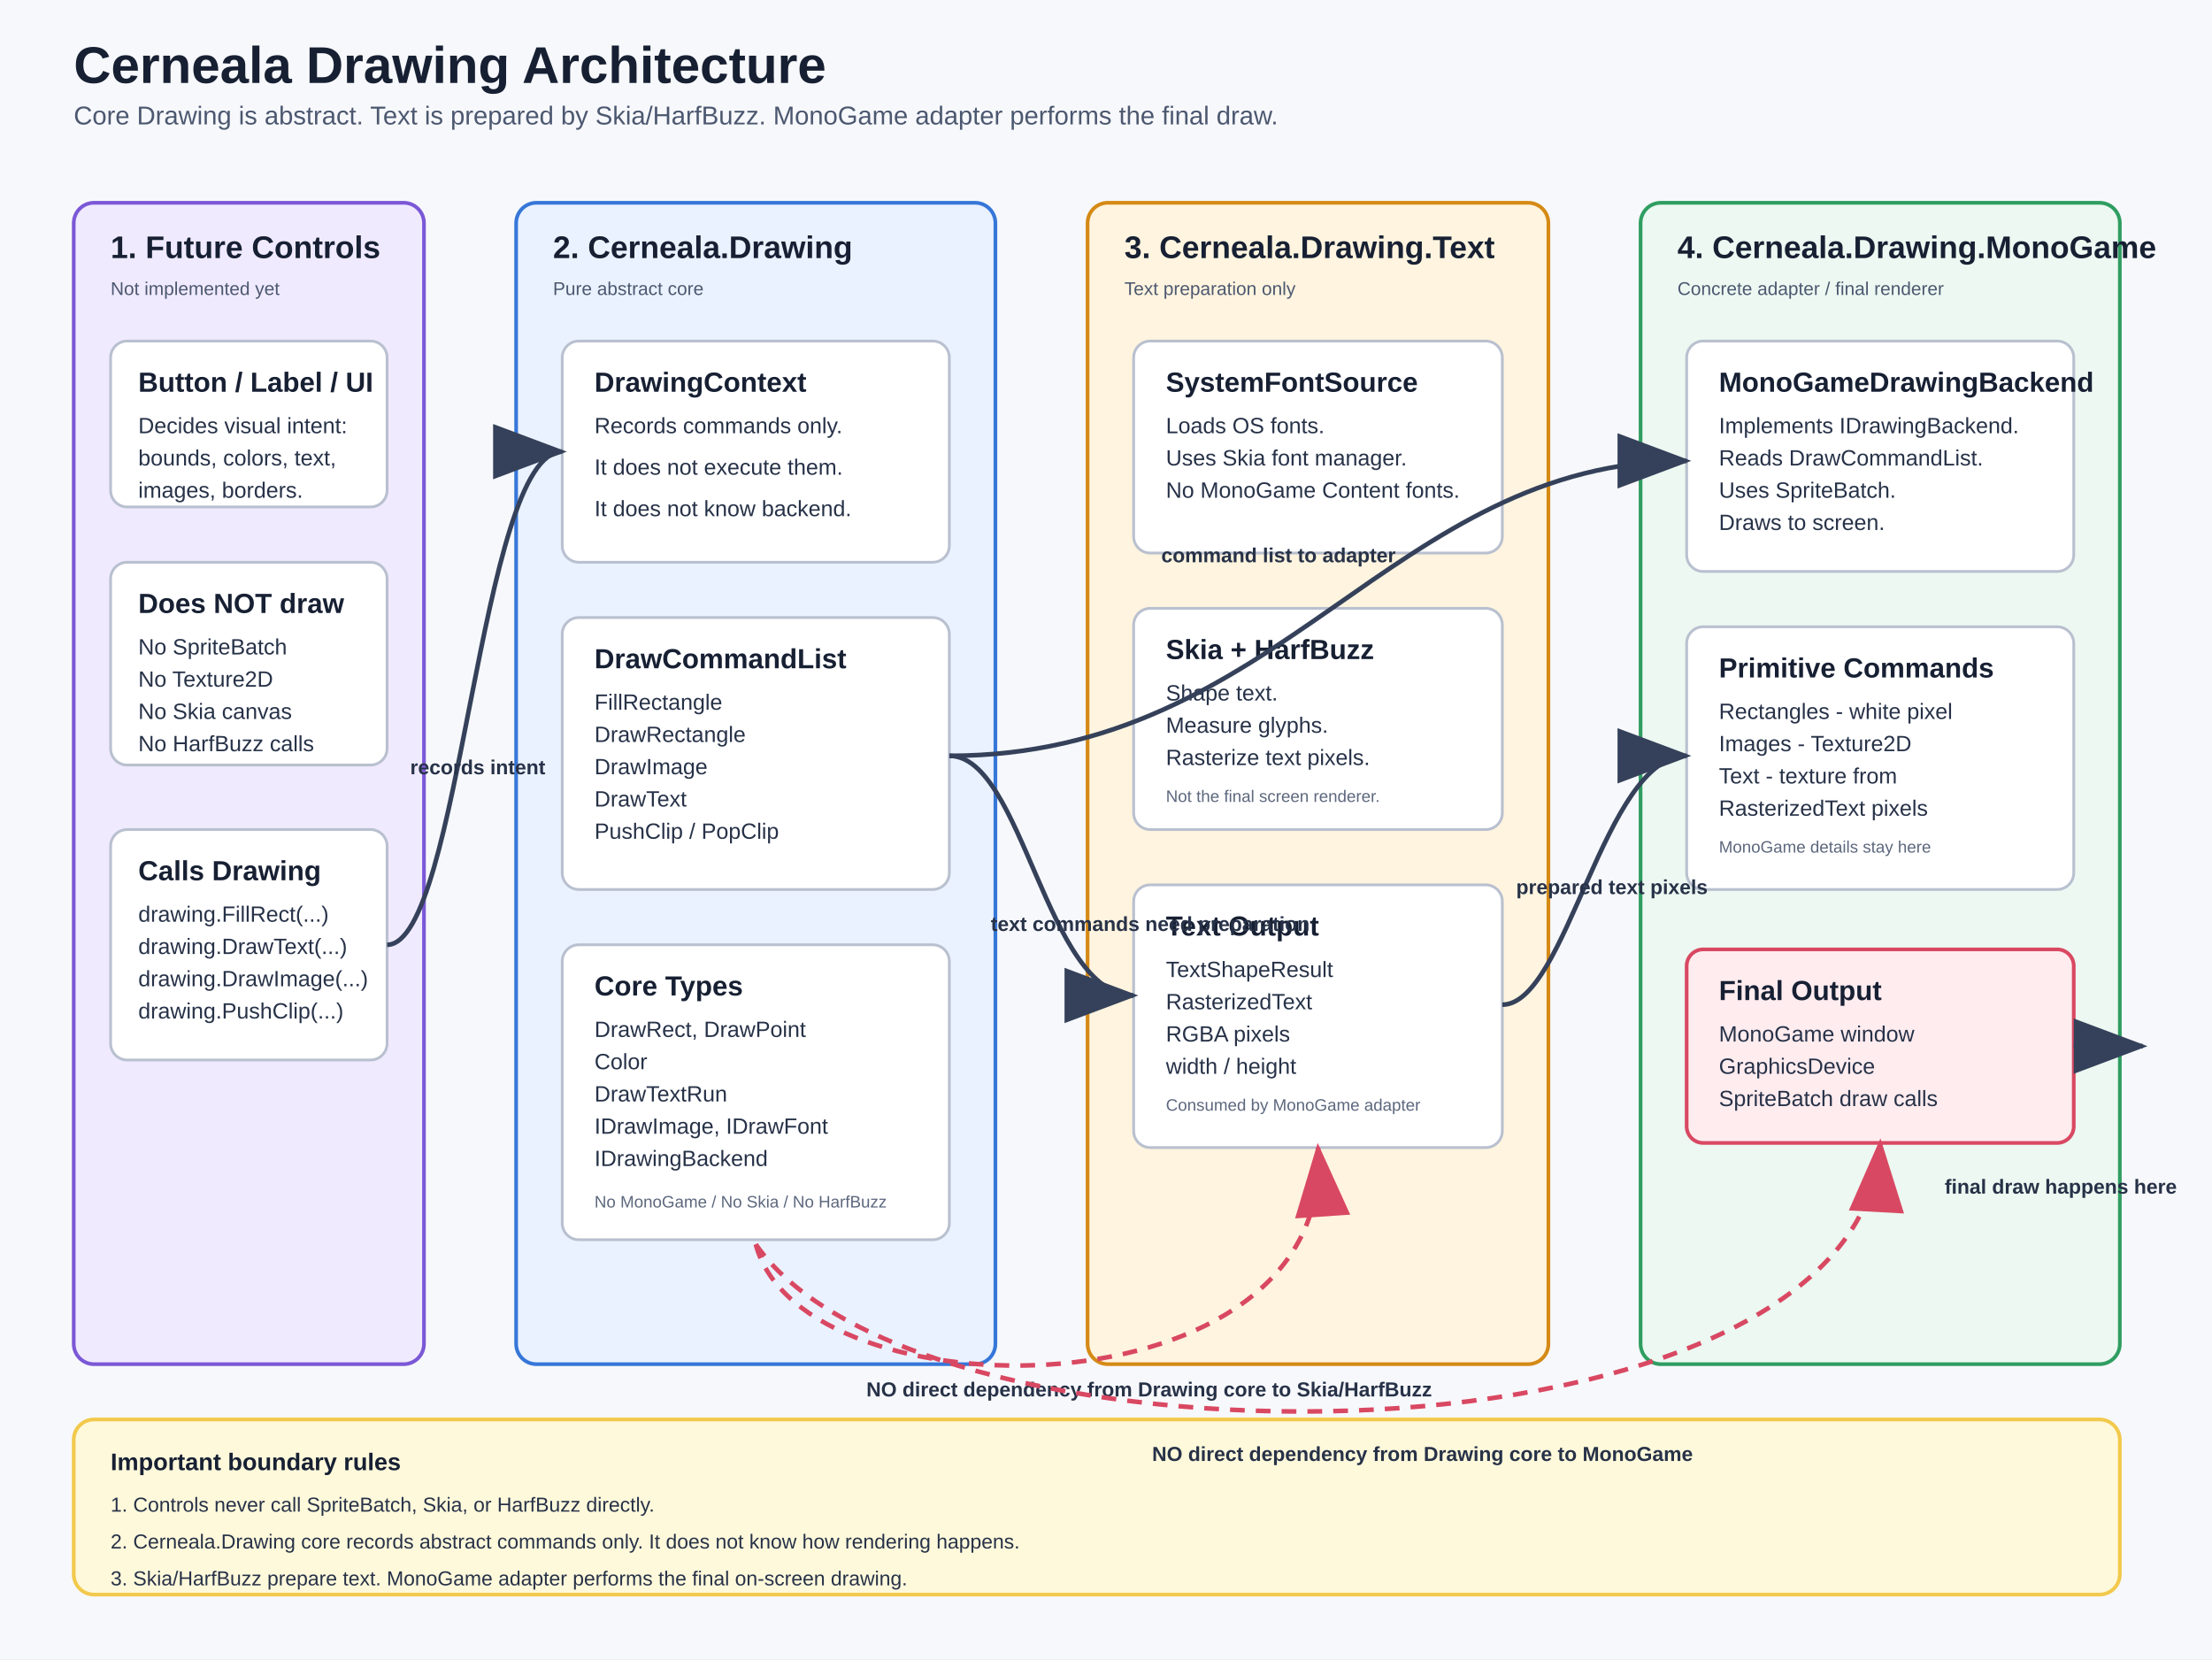
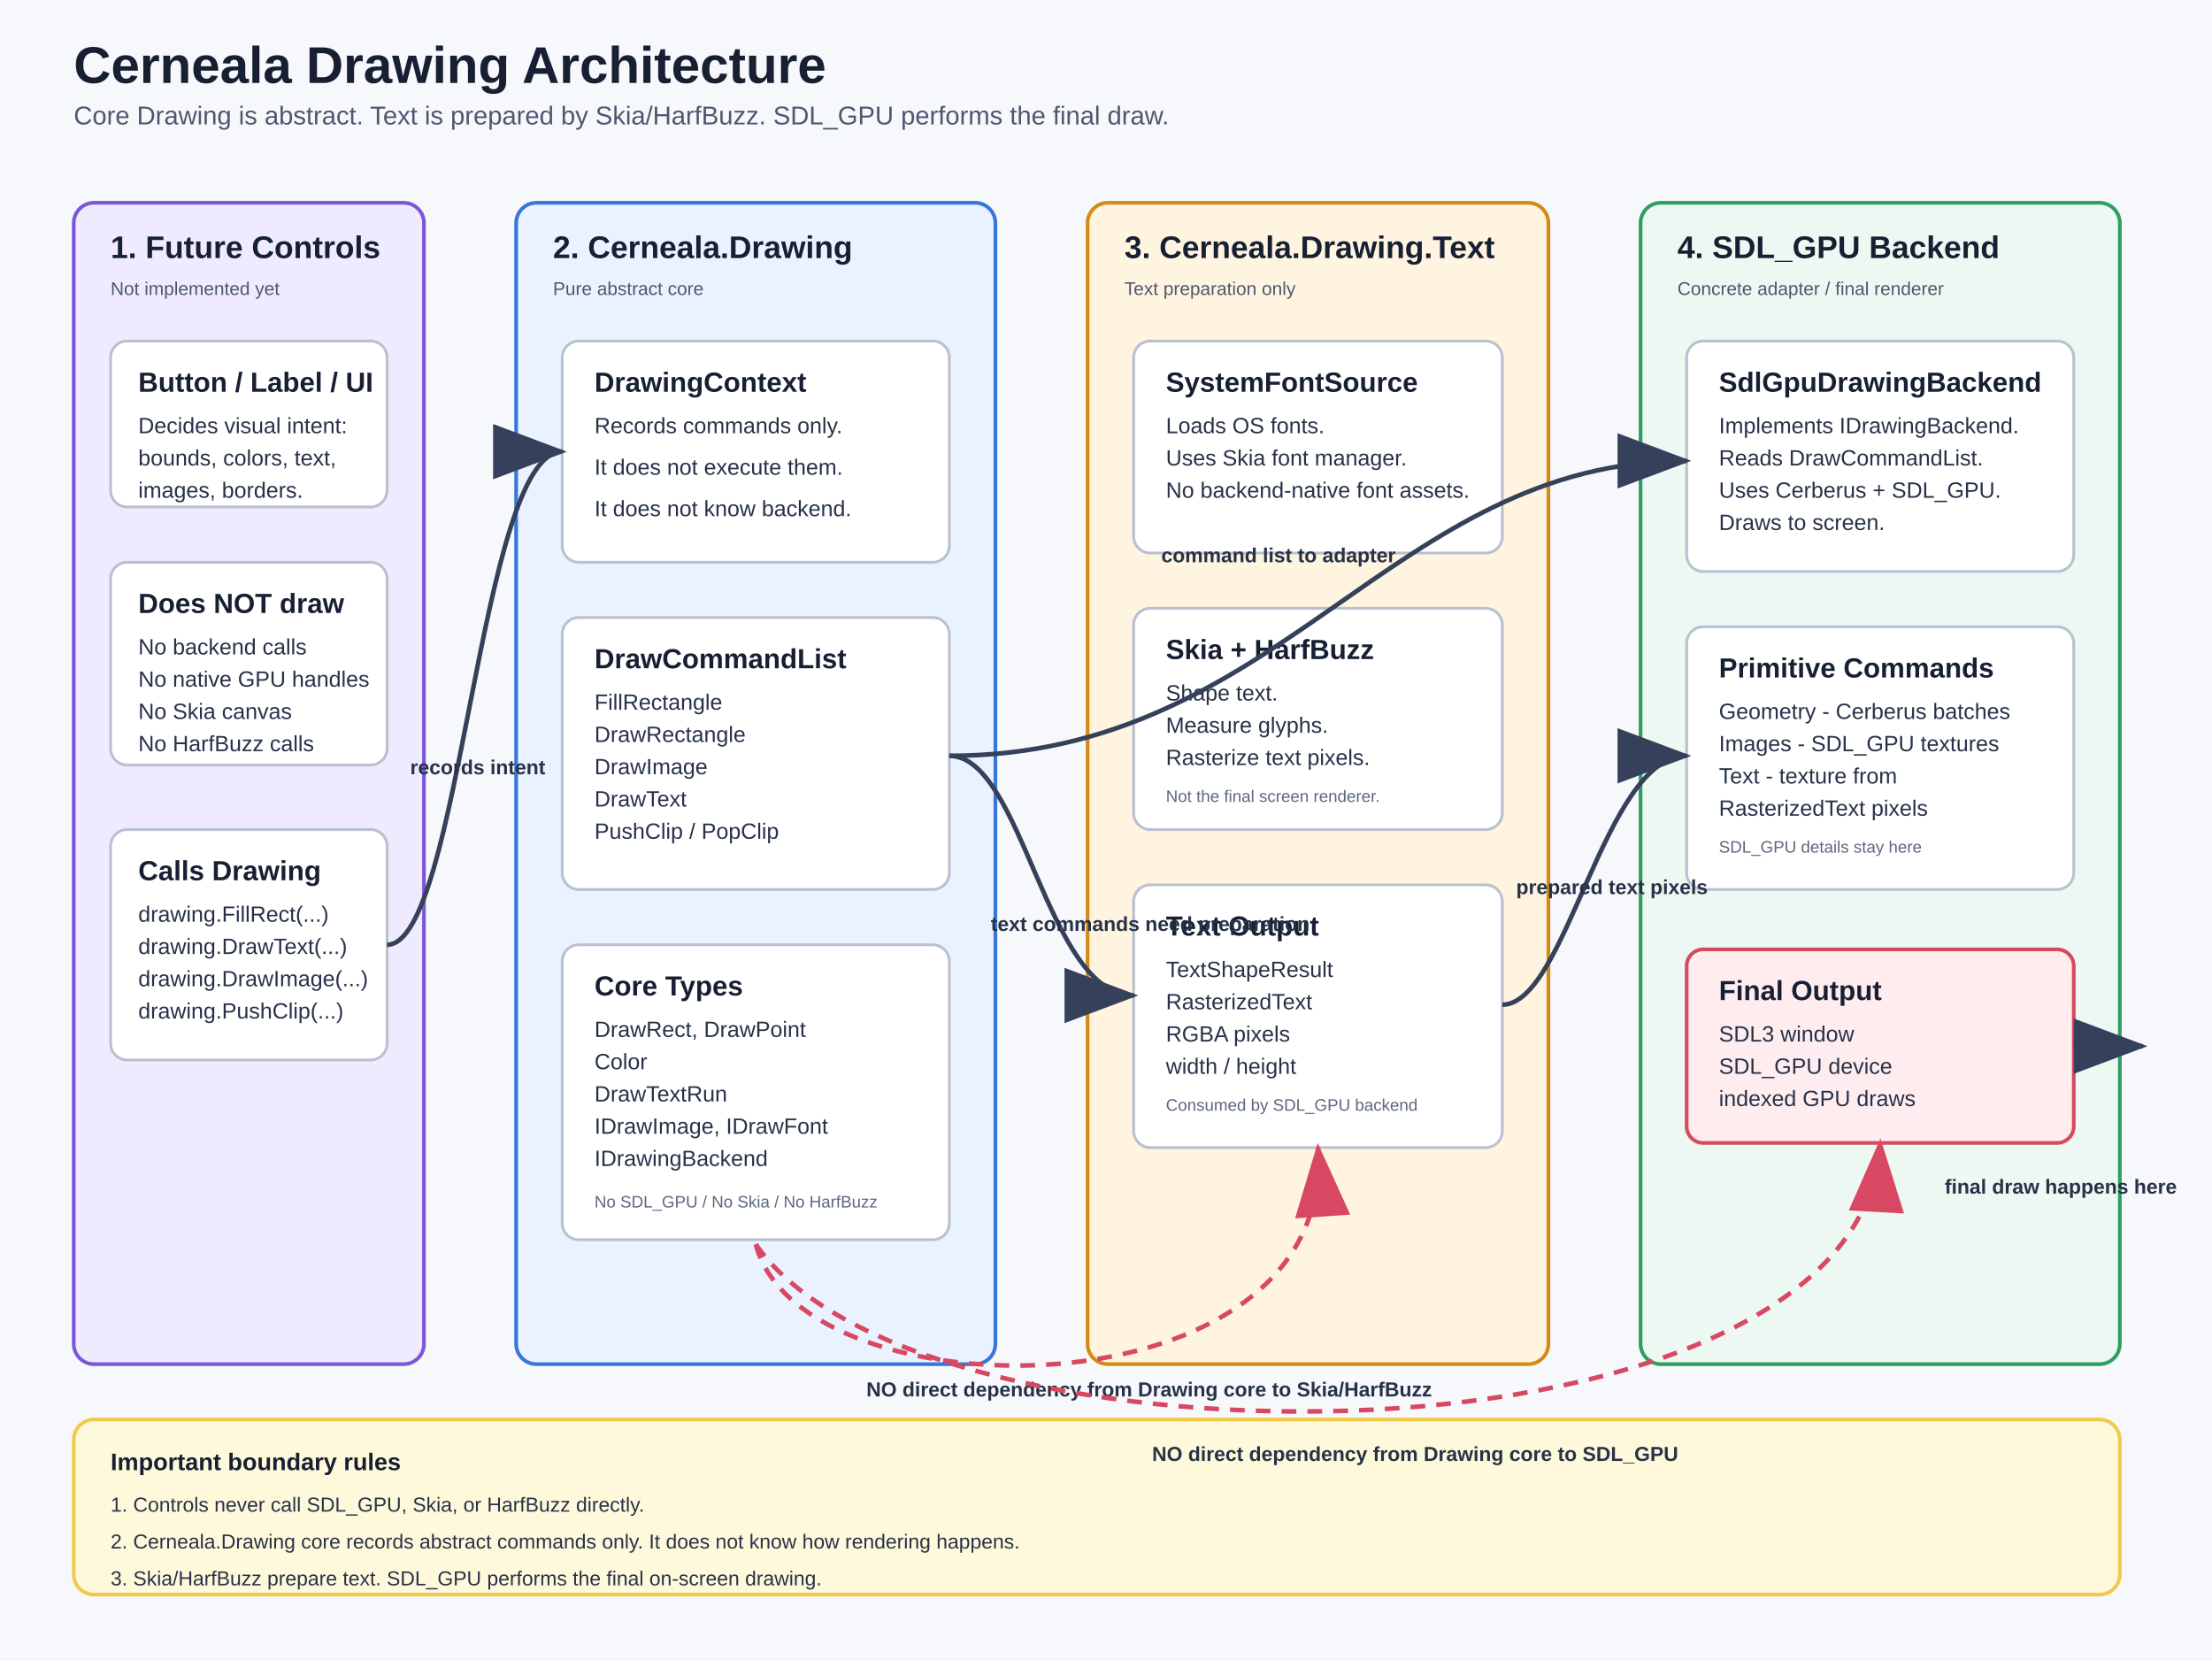
<svg xmlns="http://www.w3.org/2000/svg" width="2400" height="1800" viewBox="0 0 2400 1800">
  <defs>
    <style>
      .bg { fill: #f7f8fb; }
      .title { font: 700 56px Arial, sans-serif; fill: #172033; }
      .subtitle { font: 400 28px Arial, sans-serif; fill: #4c5870; }
      .section-title { font: 700 34px Arial, sans-serif; fill: #172033; }
      .box-title { font: 700 30px Arial, sans-serif; fill: #172033; }
      .box-text { font: 400 24px Arial, sans-serif; fill: #273248; }
      .small { font: 400 20px Arial, sans-serif; fill: #4c5870; }
      .tiny { font: 400 18px Arial, sans-serif; fill: #5c677d; }
      .note-title { font: 700 26px Arial, sans-serif; fill: #172033; }
      .note-text { font: 400 22px Arial, sans-serif; fill: #273248; }
      .core { fill: #eaf2ff; stroke: #3677d8; stroke-width: 4; }
      .adapter { fill: #ecf8f1; stroke: #2f9e61; stroke-width: 4; }
      .textpipe { fill: #fff4df; stroke: #d58a16; stroke-width: 4; }
      .control { fill: #f0eaff; stroke: #7b58d6; stroke-width: 4; }
      .output { fill: #ffecef; stroke: #d94862; stroke-width: 4; }
      .neutral { fill: #ffffff; stroke: #b9c0cf; stroke-width: 3; }
      .warning { fill: #fff9db; stroke: #f2c94c; stroke-width: 4; }
      .line { fill: none; stroke: #35415a; stroke-width: 5; marker-end: url(#arrow); }
      .line-soft { fill: none; stroke: #71809b; stroke-width: 4; marker-end: url(#arrow-soft); stroke-dasharray: 12 10; }
      .no-line { fill: none; stroke: #d94862; stroke-width: 5; stroke-dasharray: 16 12; marker-end: url(#arrow-red); }
      .label { font: 700 22px Arial, sans-serif; fill: #273248; }
    </style>
    <marker id="arrow" markerWidth="18" markerHeight="18" refX="15" refY="6" orient="auto" markerUnits="strokeWidth">
      <path d="M0,0 L16,6 L0,12 Z" fill="#35415a" />
    </marker>
    <marker id="arrow-soft" markerWidth="18" markerHeight="18" refX="15" refY="6" orient="auto" markerUnits="strokeWidth">
      <path d="M0,0 L16,6 L0,12 Z" fill="#71809b" />
    </marker>
    <marker id="arrow-red" markerWidth="18" markerHeight="18" refX="15" refY="6" orient="auto" markerUnits="strokeWidth">
      <path d="M0,0 L16,6 L0,12 Z" fill="#d94862" />
    </marker>
  </defs>
  <rect class="bg" x="0" y="0" width="2400" height="1800" />
  <text class="title" x="80" y="90">Cerneala Drawing Architecture</text>
-   <text class="subtitle" x="80" y="135">Core Drawing is abstract. Text is prepared by Skia/HarfBuzz. MonoGame adapter performs the final draw.</text>
+   <text class="subtitle" x="80" y="135">Core Drawing is abstract. Text is prepared by Skia/HarfBuzz. SDL_GPU performs the final draw.</text>
  <rect class="control" x="80" y="220" width="380" height="1260" rx="22" />
  <text class="section-title" x="120" y="280">1. Future Controls</text>
  <text class="small" x="120" y="320">Not implemented yet</text>
  <rect class="neutral" x="120" y="370" width="300" height="180" rx="18" />
  <text class="box-title" x="150" y="425">Button / Label / UI</text>
  <text class="box-text" x="150" y="470">Decides visual intent:</text>
  <text class="box-text" x="150" y="505">bounds, colors, text,</text>
  <text class="box-text" x="150" y="540">images, borders.</text>
  <rect class="neutral" x="120" y="610" width="300" height="220" rx="18" />
  <text class="box-title" x="150" y="665">Does NOT draw</text>
-   <text class="box-text" x="150" y="710">No SpriteBatch</text>
-   <text class="box-text" x="150" y="745">No Texture2D</text>
+   <text class="box-text" x="150" y="710">No backend calls</text>
+   <text class="box-text" x="150" y="745">No native GPU handles</text>
  <text class="box-text" x="150" y="780">No Skia canvas</text>
  <text class="box-text" x="150" y="815">No HarfBuzz calls</text>
  <rect class="neutral" x="120" y="900" width="300" height="250" rx="18" />
  <text class="box-title" x="150" y="955">Calls Drawing</text>
  <text class="box-text" x="150" y="1000">drawing.FillRect(...)</text>
  <text class="box-text" x="150" y="1035">drawing.DrawText(...)</text>
  <text class="box-text" x="150" y="1070">drawing.DrawImage(...)</text>
  <text class="box-text" x="150" y="1105">drawing.PushClip(...)</text>
  <rect class="core" x="560" y="220" width="520" height="1260" rx="22" />
  <text class="section-title" x="600" y="280">2. Cerneala.Drawing</text>
  <text class="small" x="600" y="320">Pure abstract core</text>
  <rect class="neutral" x="610" y="370" width="420" height="240" rx="18" />
  <text class="box-title" x="645" y="425">DrawingContext</text>
  <text class="box-text" x="645" y="470">Records commands only.</text>
  <text class="box-text" x="645" y="515">It does not execute them.</text>
  <text class="box-text" x="645" y="560">It does not know backend.</text>
  <rect class="neutral" x="610" y="670" width="420" height="295" rx="18" />
  <text class="box-title" x="645" y="725">DrawCommandList</text>
  <text class="box-text" x="645" y="770">FillRectangle</text>
  <text class="box-text" x="645" y="805">DrawRectangle</text>
  <text class="box-text" x="645" y="840">DrawImage</text>
  <text class="box-text" x="645" y="875">DrawText</text>
  <text class="box-text" x="645" y="910">PushClip / PopClip</text>
  <rect class="neutral" x="610" y="1025" width="420" height="320" rx="18" />
  <text class="box-title" x="645" y="1080">Core Types</text>
  <text class="box-text" x="645" y="1125">DrawRect, DrawPoint</text>
  <text class="box-text" x="645" y="1160">Color</text>
  <text class="box-text" x="645" y="1195">DrawTextRun</text>
  <text class="box-text" x="645" y="1230">IDrawImage, IDrawFont</text>
  <text class="box-text" x="645" y="1265">IDrawingBackend</text>
-   <text class="tiny" x="645" y="1310">No MonoGame / No Skia / No HarfBuzz</text>
+   <text class="tiny" x="645" y="1310">No SDL_GPU / No Skia / No HarfBuzz</text>
  <rect class="textpipe" x="1180" y="220" width="500" height="1260" rx="22" />
  <text class="section-title" x="1220" y="280">3. Cerneala.Drawing.Text</text>
  <text class="small" x="1220" y="320">Text preparation only</text>
  <rect class="neutral" x="1230" y="370" width="400" height="230" rx="18" />
  <text class="box-title" x="1265" y="425">SystemFontSource</text>
  <text class="box-text" x="1265" y="470">Loads OS fonts.</text>
  <text class="box-text" x="1265" y="505">Uses Skia font manager.</text>
-   <text class="box-text" x="1265" y="540">No MonoGame Content fonts.</text>
+   <text class="box-text" x="1265" y="540">No backend-native font assets.</text>
  <rect class="neutral" x="1230" y="660" width="400" height="240" rx="18" />
  <text class="box-title" x="1265" y="715">Skia + HarfBuzz</text>
  <text class="box-text" x="1265" y="760">Shape text.</text>
  <text class="box-text" x="1265" y="795">Measure glyphs.</text>
  <text class="box-text" x="1265" y="830">Rasterize text pixels.</text>
  <text class="tiny" x="1265" y="870">Not the final screen renderer.</text>
  <rect class="neutral" x="1230" y="960" width="400" height="285" rx="18" />
  <text class="box-title" x="1265" y="1015">Text Output</text>
  <text class="box-text" x="1265" y="1060">TextShapeResult</text>
  <text class="box-text" x="1265" y="1095">RasterizedText</text>
  <text class="box-text" x="1265" y="1130">RGBA pixels</text>
  <text class="box-text" x="1265" y="1165">width / height</text>
-   <text class="tiny" x="1265" y="1205">Consumed by MonoGame adapter</text>
+   <text class="tiny" x="1265" y="1205">Consumed by SDL_GPU backend</text>
  <rect class="adapter" x="1780" y="220" width="520" height="1260" rx="22" />
-   <text class="section-title" x="1820" y="280">4. Cerneala.Drawing.MonoGame</text>
+   <text class="section-title" x="1820" y="280">4. SDL_GPU Backend</text>
  <text class="small" x="1820" y="320">Concrete adapter / final renderer</text>
  <rect class="neutral" x="1830" y="370" width="420" height="250" rx="18" />
-   <text class="box-title" x="1865" y="425">MonoGameDrawingBackend</text>
+   <text class="box-title" x="1865" y="425">SdlGpuDrawingBackend</text>
  <text class="box-text" x="1865" y="470">Implements IDrawingBackend.</text>
  <text class="box-text" x="1865" y="505">Reads DrawCommandList.</text>
-   <text class="box-text" x="1865" y="540">Uses SpriteBatch.</text>
+   <text class="box-text" x="1865" y="540">Uses Cerberus + SDL_GPU.</text>
  <text class="box-text" x="1865" y="575">Draws to screen.</text>
  <rect class="neutral" x="1830" y="680" width="420" height="285" rx="18" />
  <text class="box-title" x="1865" y="735">Primitive Commands</text>
-   <text class="box-text" x="1865" y="780">Rectangles - white pixel</text>
-   <text class="box-text" x="1865" y="815">Images - Texture2D</text>
+   <text class="box-text" x="1865" y="780">Geometry - Cerberus batches</text>
+   <text class="box-text" x="1865" y="815">Images - SDL_GPU textures</text>
  <text class="box-text" x="1865" y="850">Text - texture from</text>
  <text class="box-text" x="1865" y="885">RasterizedText pixels</text>
-   <text class="tiny" x="1865" y="925">MonoGame details stay here</text>
+   <text class="tiny" x="1865" y="925">SDL_GPU details stay here</text>
  <rect class="output" x="1830" y="1030" width="420" height="210" rx="18" />
  <text class="box-title" x="1865" y="1085">Final Output</text>
-   <text class="box-text" x="1865" y="1130">MonoGame window</text>
-   <text class="box-text" x="1865" y="1165">GraphicsDevice</text>
-   <text class="box-text" x="1865" y="1200">SpriteBatch draw calls</text>
+   <text class="box-text" x="1865" y="1130">SDL3 window</text>
+   <text class="box-text" x="1865" y="1165">SDL_GPU device</text>
+   <text class="box-text" x="1865" y="1200">indexed GPU draws</text>
  <path class="line" d="M420 1025 C500 1025 520 490 610 490" />
  <text class="label" x="445" y="840">records intent</text>
  <path class="line" d="M1030 820 C1110 820 1135 1080 1230 1080" />
  <text class="label" x="1075" y="1010">text commands need preparation</text>
  <path class="line" d="M1630 1090 C1700 1090 1740 820 1830 820" />
  <text class="label" x="1645" y="970">prepared text pixels</text>
  <path class="line" d="M1030 820 C1390 820 1510 500 1830 500" />
  <text class="label" x="1260" y="610">command list to adapter</text>
  <path class="line" d="M2250 1135 C2300 1135 2310 1135 2325 1135" />
  <text class="label" x="2110" y="1295">final draw happens here</text>
  <rect class="warning" x="80" y="1540" width="2220" height="190" rx="22" />
  <text class="note-title" x="120" y="1595">Important boundary rules</text>
-   <text class="note-text" x="120" y="1640">1. Controls never call SpriteBatch, Skia, or HarfBuzz directly.</text>
+   <text class="note-text" x="120" y="1640">1. Controls never call SDL_GPU, Skia, or HarfBuzz directly.</text>
  <text class="note-text" x="120" y="1680">2. Cerneala.Drawing core records abstract commands only. It does not know how rendering happens.</text>
-   <text class="note-text" x="120" y="1720">3. Skia/HarfBuzz prepare text. MonoGame adapter performs the final on-screen drawing.</text>
+   <text class="note-text" x="120" y="1720">3. Skia/HarfBuzz prepare text. SDL_GPU performs the final on-screen drawing.</text>
  <path class="no-line" d="M820 1350 C870 1540 1450 1540 1430 1245" />
  <text class="label" x="940" y="1515">NO direct dependency from Drawing core to Skia/HarfBuzz</text>
  <path class="no-line" d="M820 1350 C1000 1610 2020 1605 2040 1240" />
-   <text class="label" x="1250" y="1585">NO direct dependency from Drawing core to MonoGame</text>
+   <text class="label" x="1250" y="1585">NO direct dependency from Drawing core to SDL_GPU</text>
</svg>
